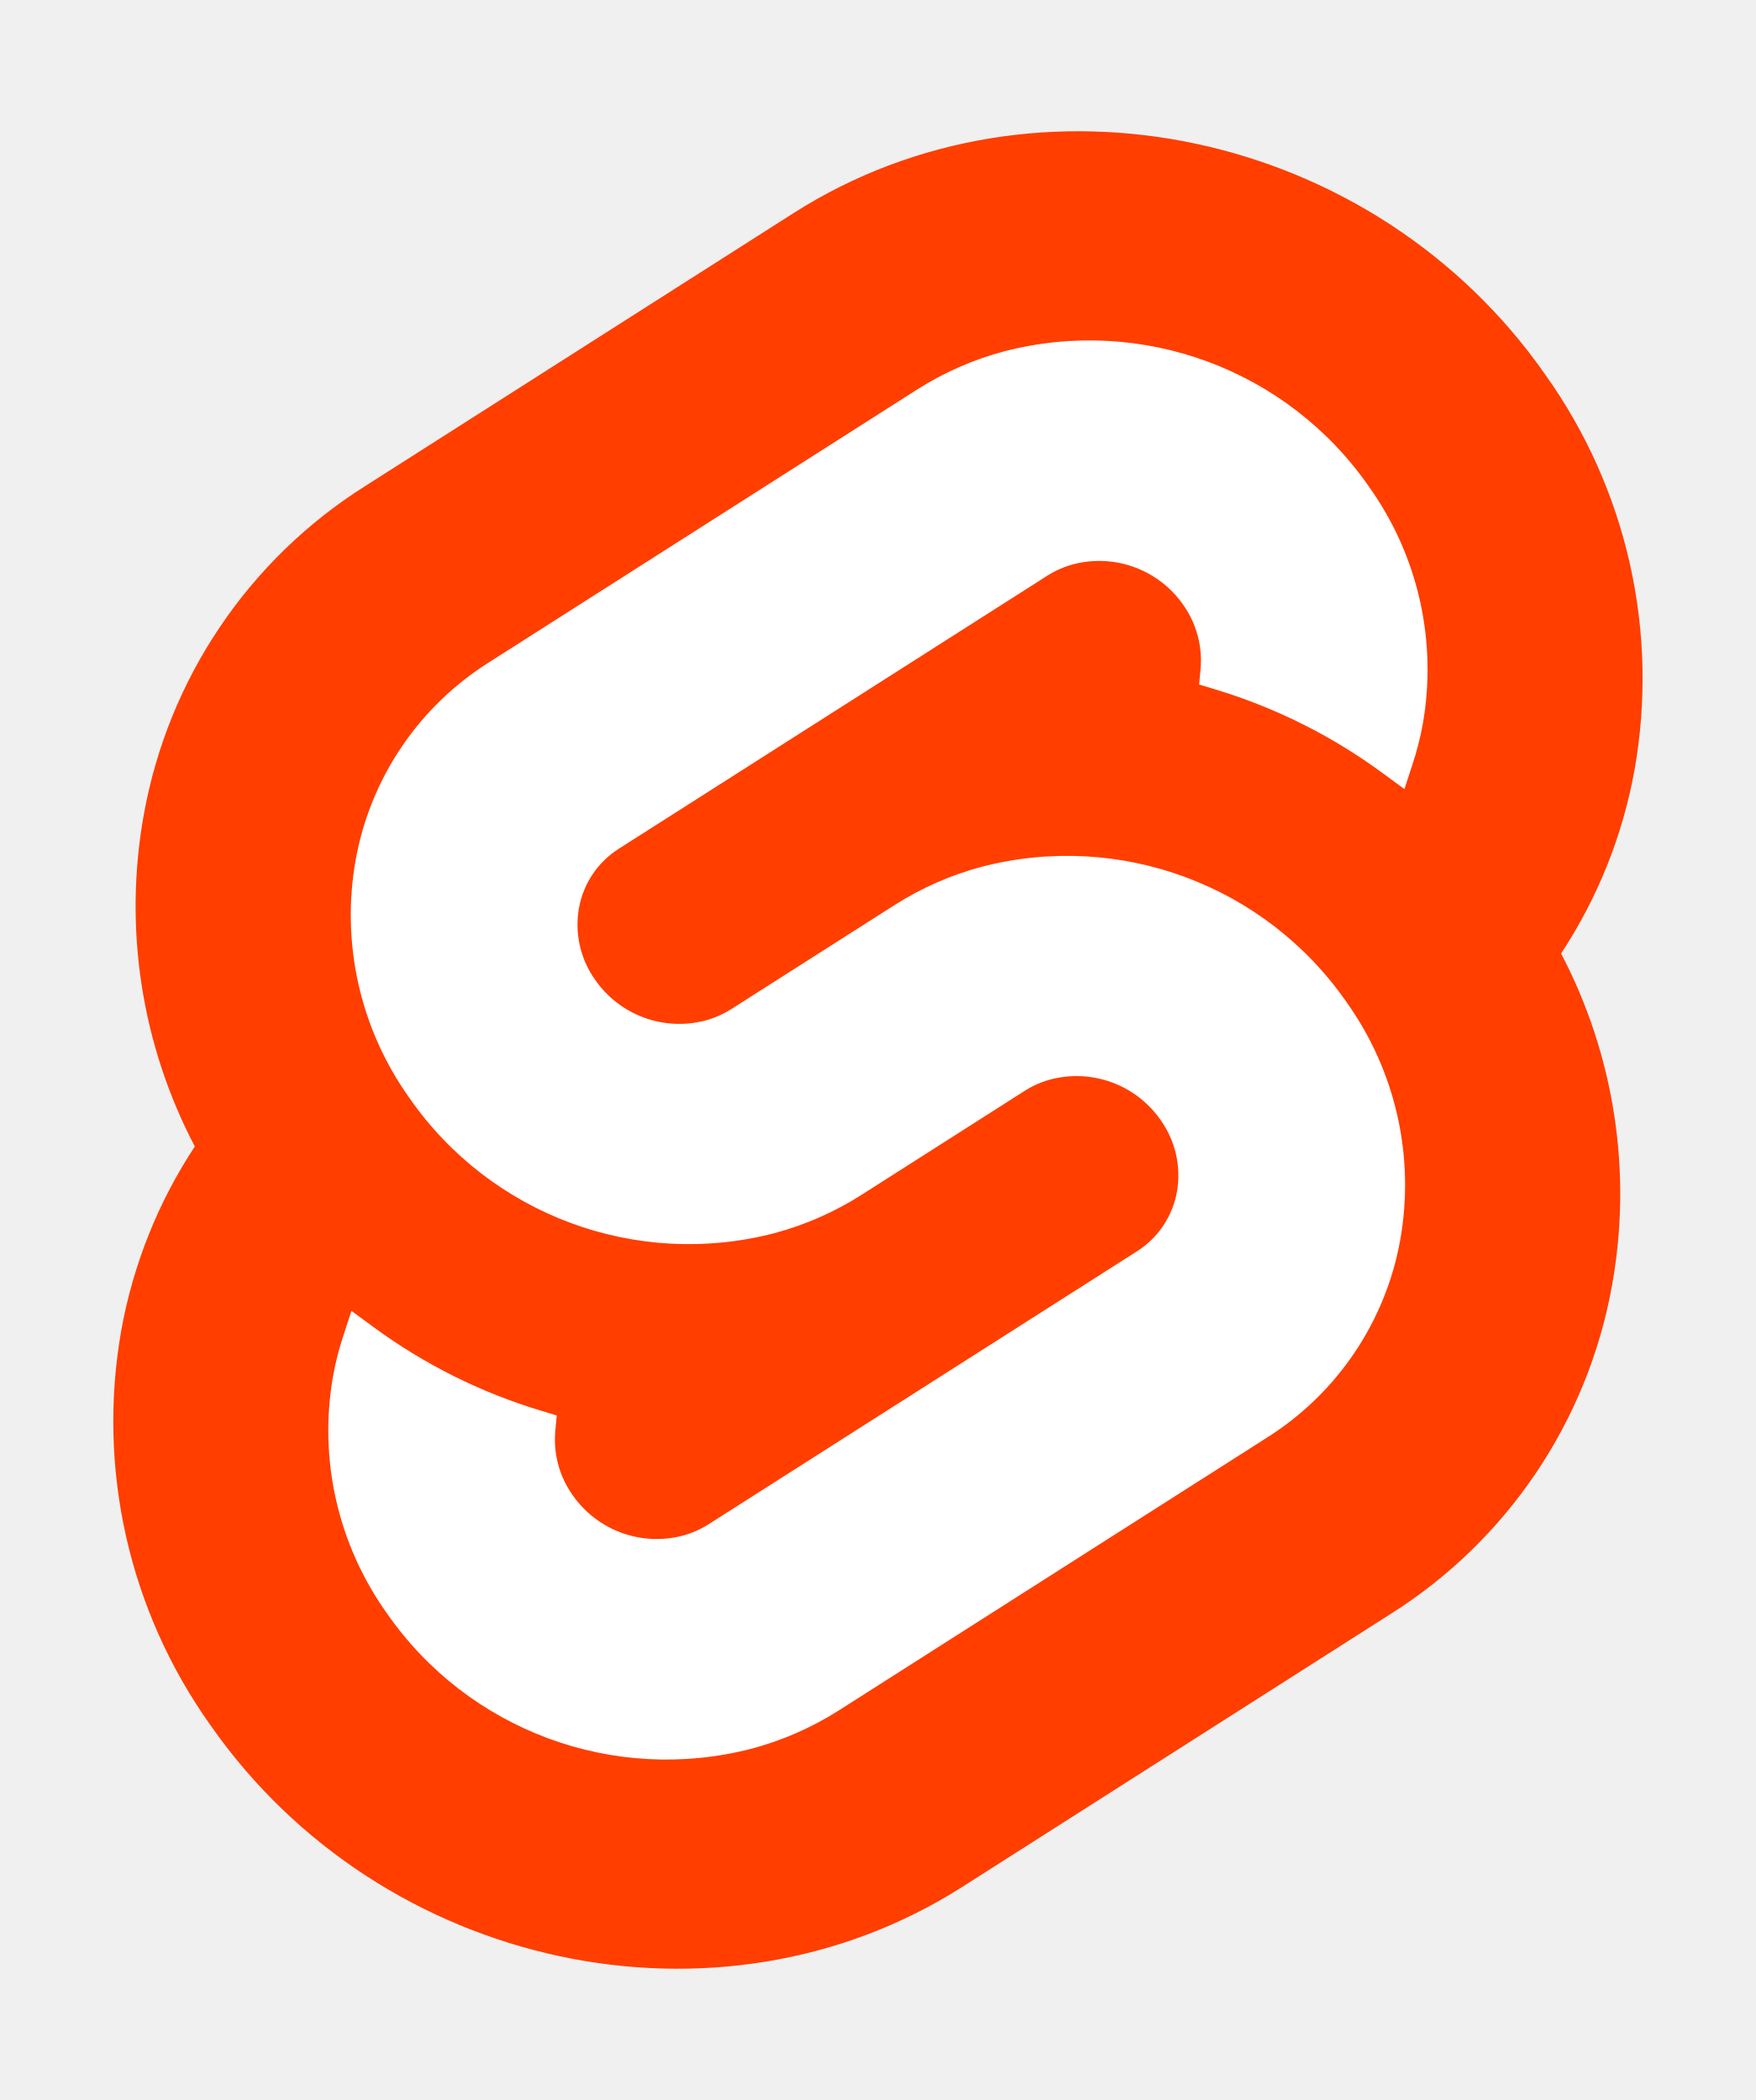
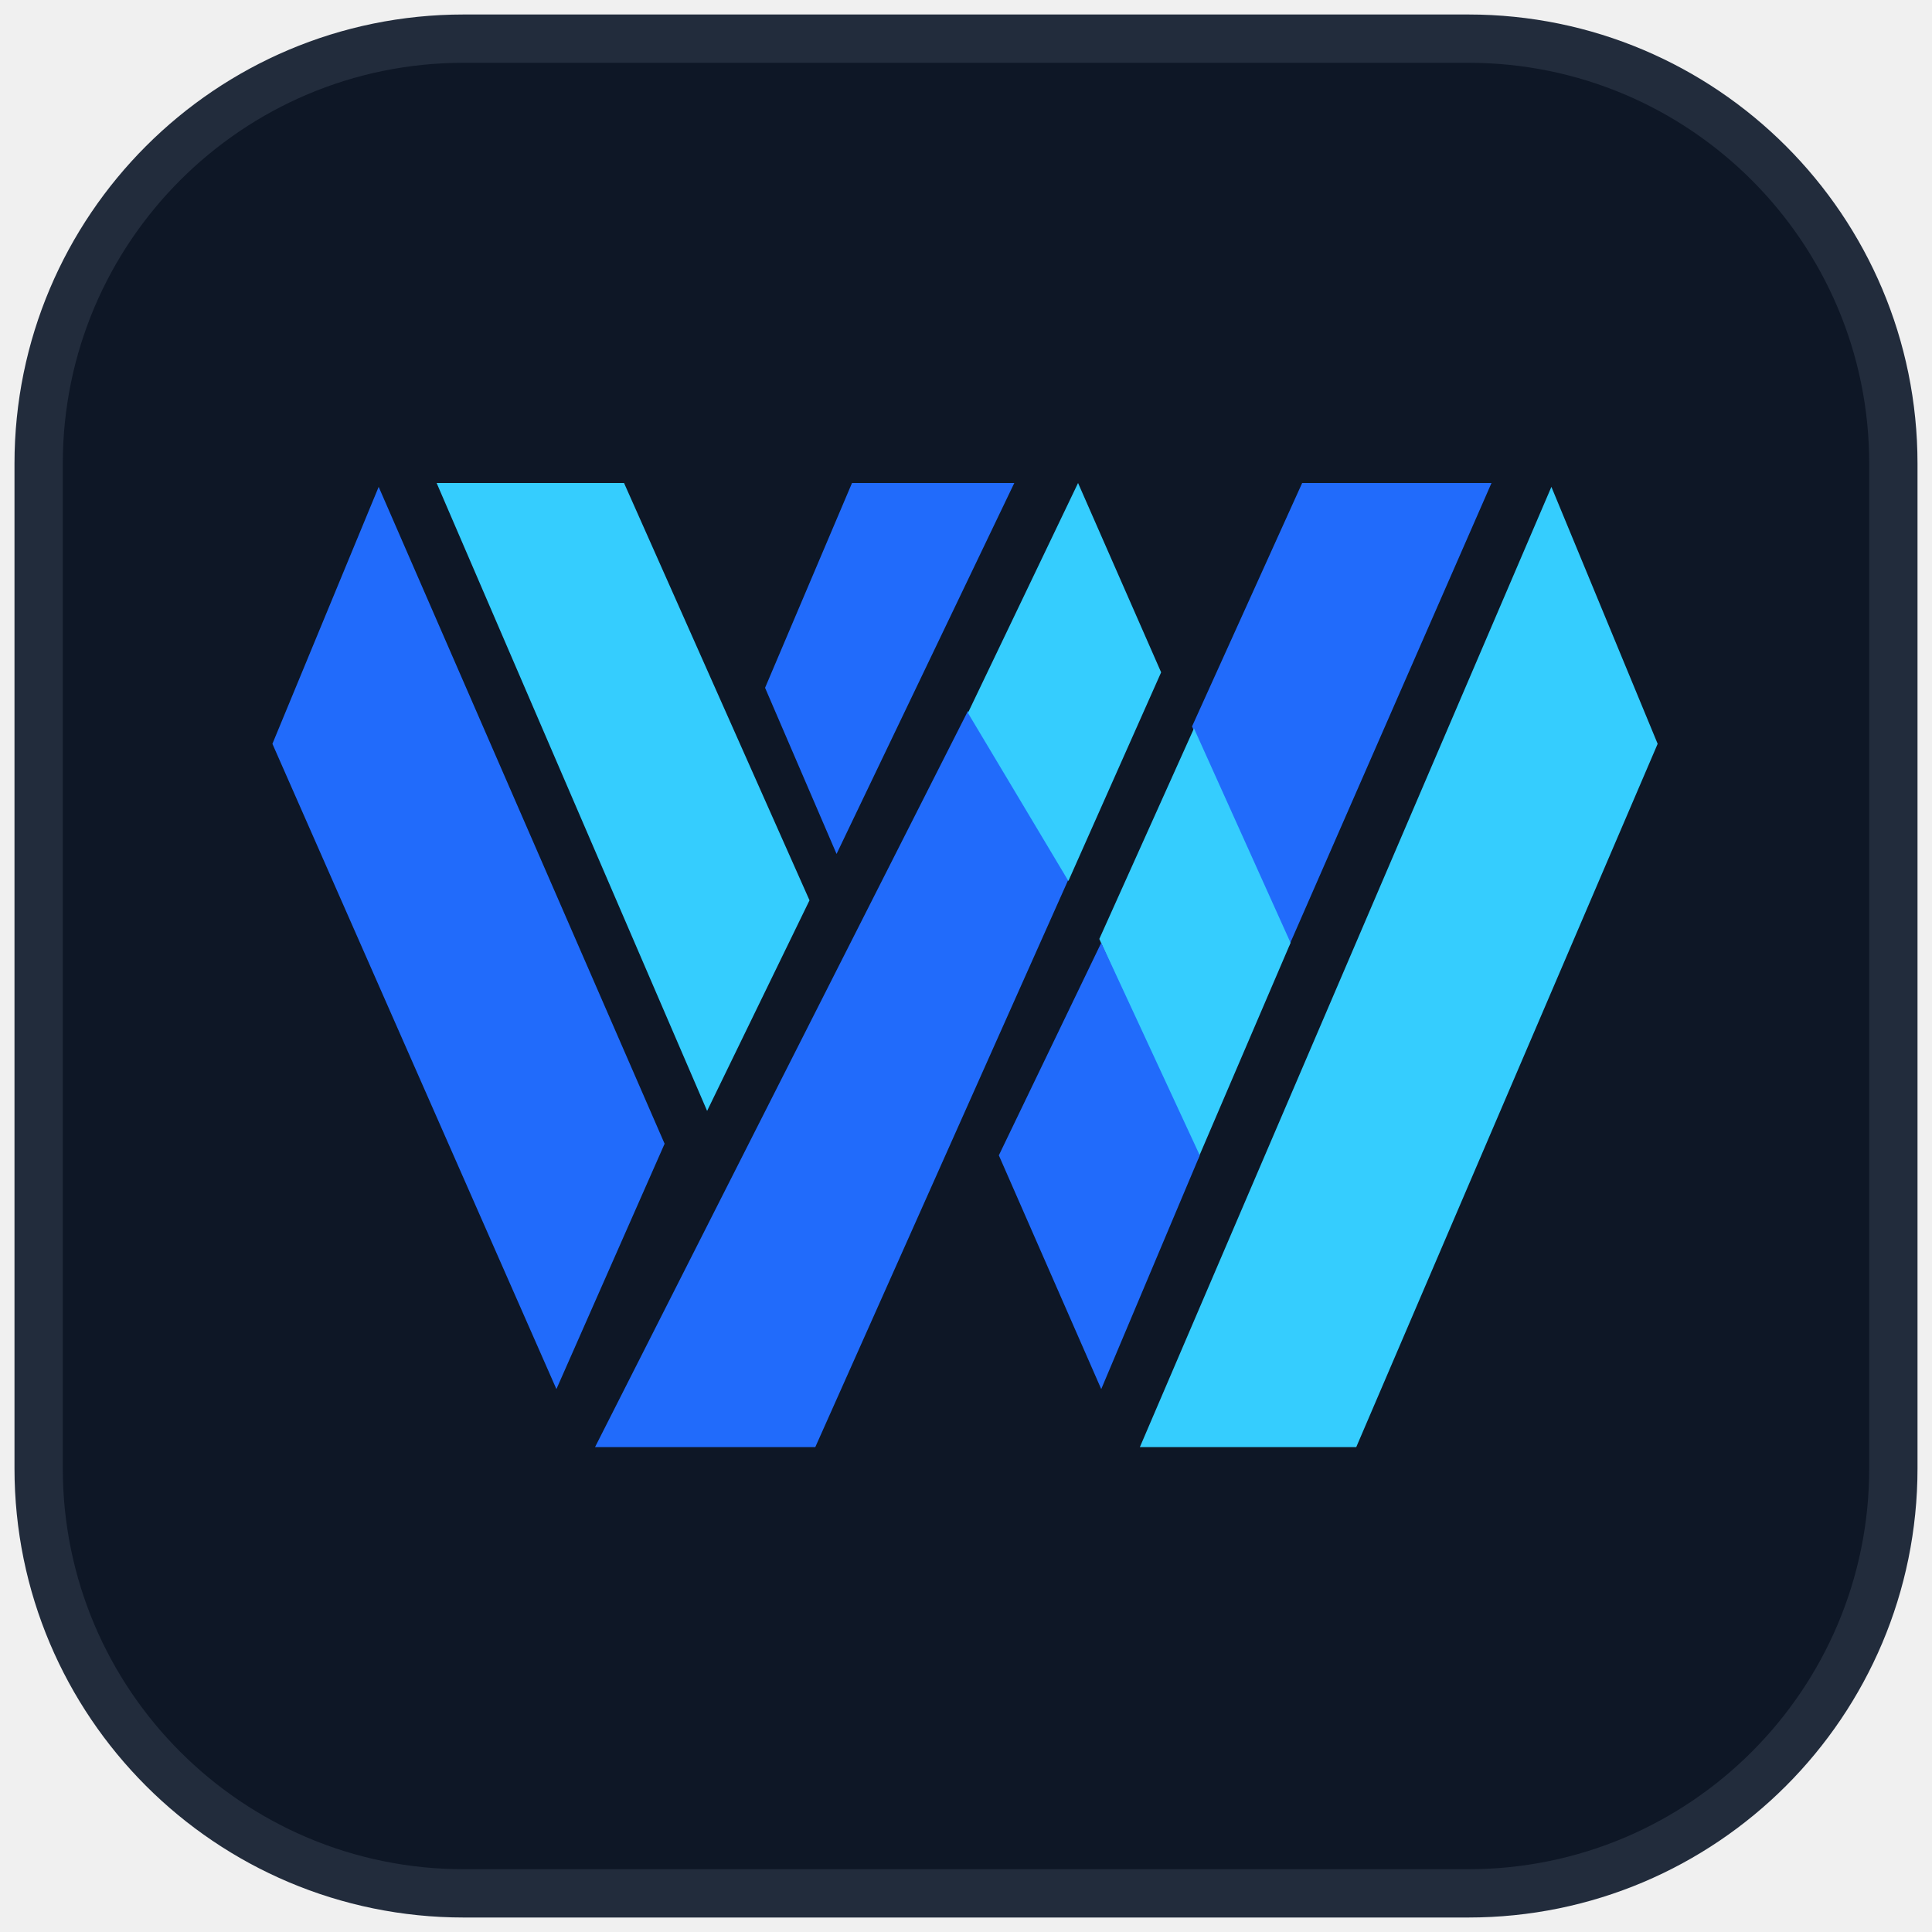
- <svg xmlns="http://www.w3.org/2000/svg" width="107" height="128" viewBox="0 0 107 128">
-   <path d="M94.157 22.819c-10.4-14.885-30.94-19.297-45.792-9.835L22.282 29.608A29.92 29.92 0 0 0 8.764 49.65a31.5 31.5 0 0 0 3.108 20.231 30 30 0 0 0-4.477 11.183 31.9 31.9 0 0 0 5.448 24.116c10.402 14.887 30.942 19.297 45.791 9.835l26.083-16.624A29.92 29.92 0 0 0 98.235 78.35a31.53 31.53 0 0 0-3.105-20.232 30 30 0 0 0 4.474-11.182 31.88 31.88 0 0 0-5.447-24.116" style="fill:#ff3e00" />
-   <path d="M45.817 106.582a20.72 20.72 0 0 1-22.237-8.243 19.17 19.17 0 0 1-3.277-14.503 18 18 0 0 1 .624-2.435l.49-1.498 1.337.981a33.6 33.6 0 0 0 10.203 5.098l.97.294-.09.968a5.85 5.85 0 0 0 1.052 3.878 6.24 6.24 0 0 0 6.695 2.485 5.8 5.8 0 0 0 1.603-.704L69.27 76.28a5.43 5.43 0 0 0 2.45-3.631 5.8 5.8 0 0 0-.987-4.371 6.24 6.24 0 0 0-6.698-2.487 5.7 5.7 0 0 0-1.6.704l-9.953 6.345a19 19 0 0 1-5.296 2.326 20.72 20.72 0 0 1-22.237-8.243 19.17 19.17 0 0 1-3.277-14.502 17.99 17.99 0 0 1 8.13-12.052l26.081-16.623a19 19 0 0 1 5.3-2.329 20.72 20.72 0 0 1 22.237 8.243 19.17 19.17 0 0 1 3.277 14.503 18 18 0 0 1-.624 2.435l-.49 1.498-1.337-.98a33.6 33.6 0 0 0-10.203-5.1l-.97-.294.09-.968a5.86 5.86 0 0 0-1.052-3.878 6.24 6.24 0 0 0-6.696-2.485 5.8 5.8 0 0 0-1.602.704L37.73 51.72a5.42 5.42 0 0 0-2.449 3.63 5.79 5.79 0 0 0 .986 4.372 6.24 6.24 0 0 0 6.698 2.486 5.8 5.8 0 0 0 1.602-.704l9.952-6.342a19 19 0 0 1 5.295-2.328 20.72 20.72 0 0 1 22.237 8.242 19.17 19.17 0 0 1 3.277 14.503 18 18 0 0 1-8.13 12.053l-26.081 16.622a19 19 0 0 1-5.3 2.328" style="fill:#fff" />
+ <svg xmlns="http://www.w3.org/2000/svg" viewBox="0 0 100 100" fill="none">
+   <rect x="2" y="2" width="96" height="96" rx="22" fill="#0E1726" stroke="#222C3C" stroke-width="2.5" />
+   <polygon points="19.6,25.2 14.1,38.5 28.8,71.9 34.4,59.2" fill="#216BFB" />
+   <polygon points="22.6,25.0 32.3,25.0 41.9,46.6 36.6,57.5" fill="#35CDFE" />
+   <polygon points="44.1,25.0 52.5,25.0 43.3,44.2 39.6,35.6" fill="#216BFB" />
+   <polygon points="30.8,74.9 42.2,74.9 55.4,45.3 50.1,36.8" fill="#216BFB" />
+   <polygon points="50.1,36.9 55.8,25.0 60.1,34.8 55.3,45.6" fill="#35CDFE" />
+   <polygon points="67.4,25.0 77.2,25.0 66.7,49.0 61.7,37.6" fill="#216BFB" />
+   <polygon points="61.8,37.7 66.8,48.8 62.0,60.0 56.9,48.6" fill="#35CDFE" />
+   <polygon points="57.0,48.8 62.1,59.8 57.0,71.9 51.7,59.8" fill="#216BFB" />
+   <polygon points="80.3,25.2 85.8,38.5 70.2,74.9 59.0,74.9" fill="#35CDFE" />
</svg>
